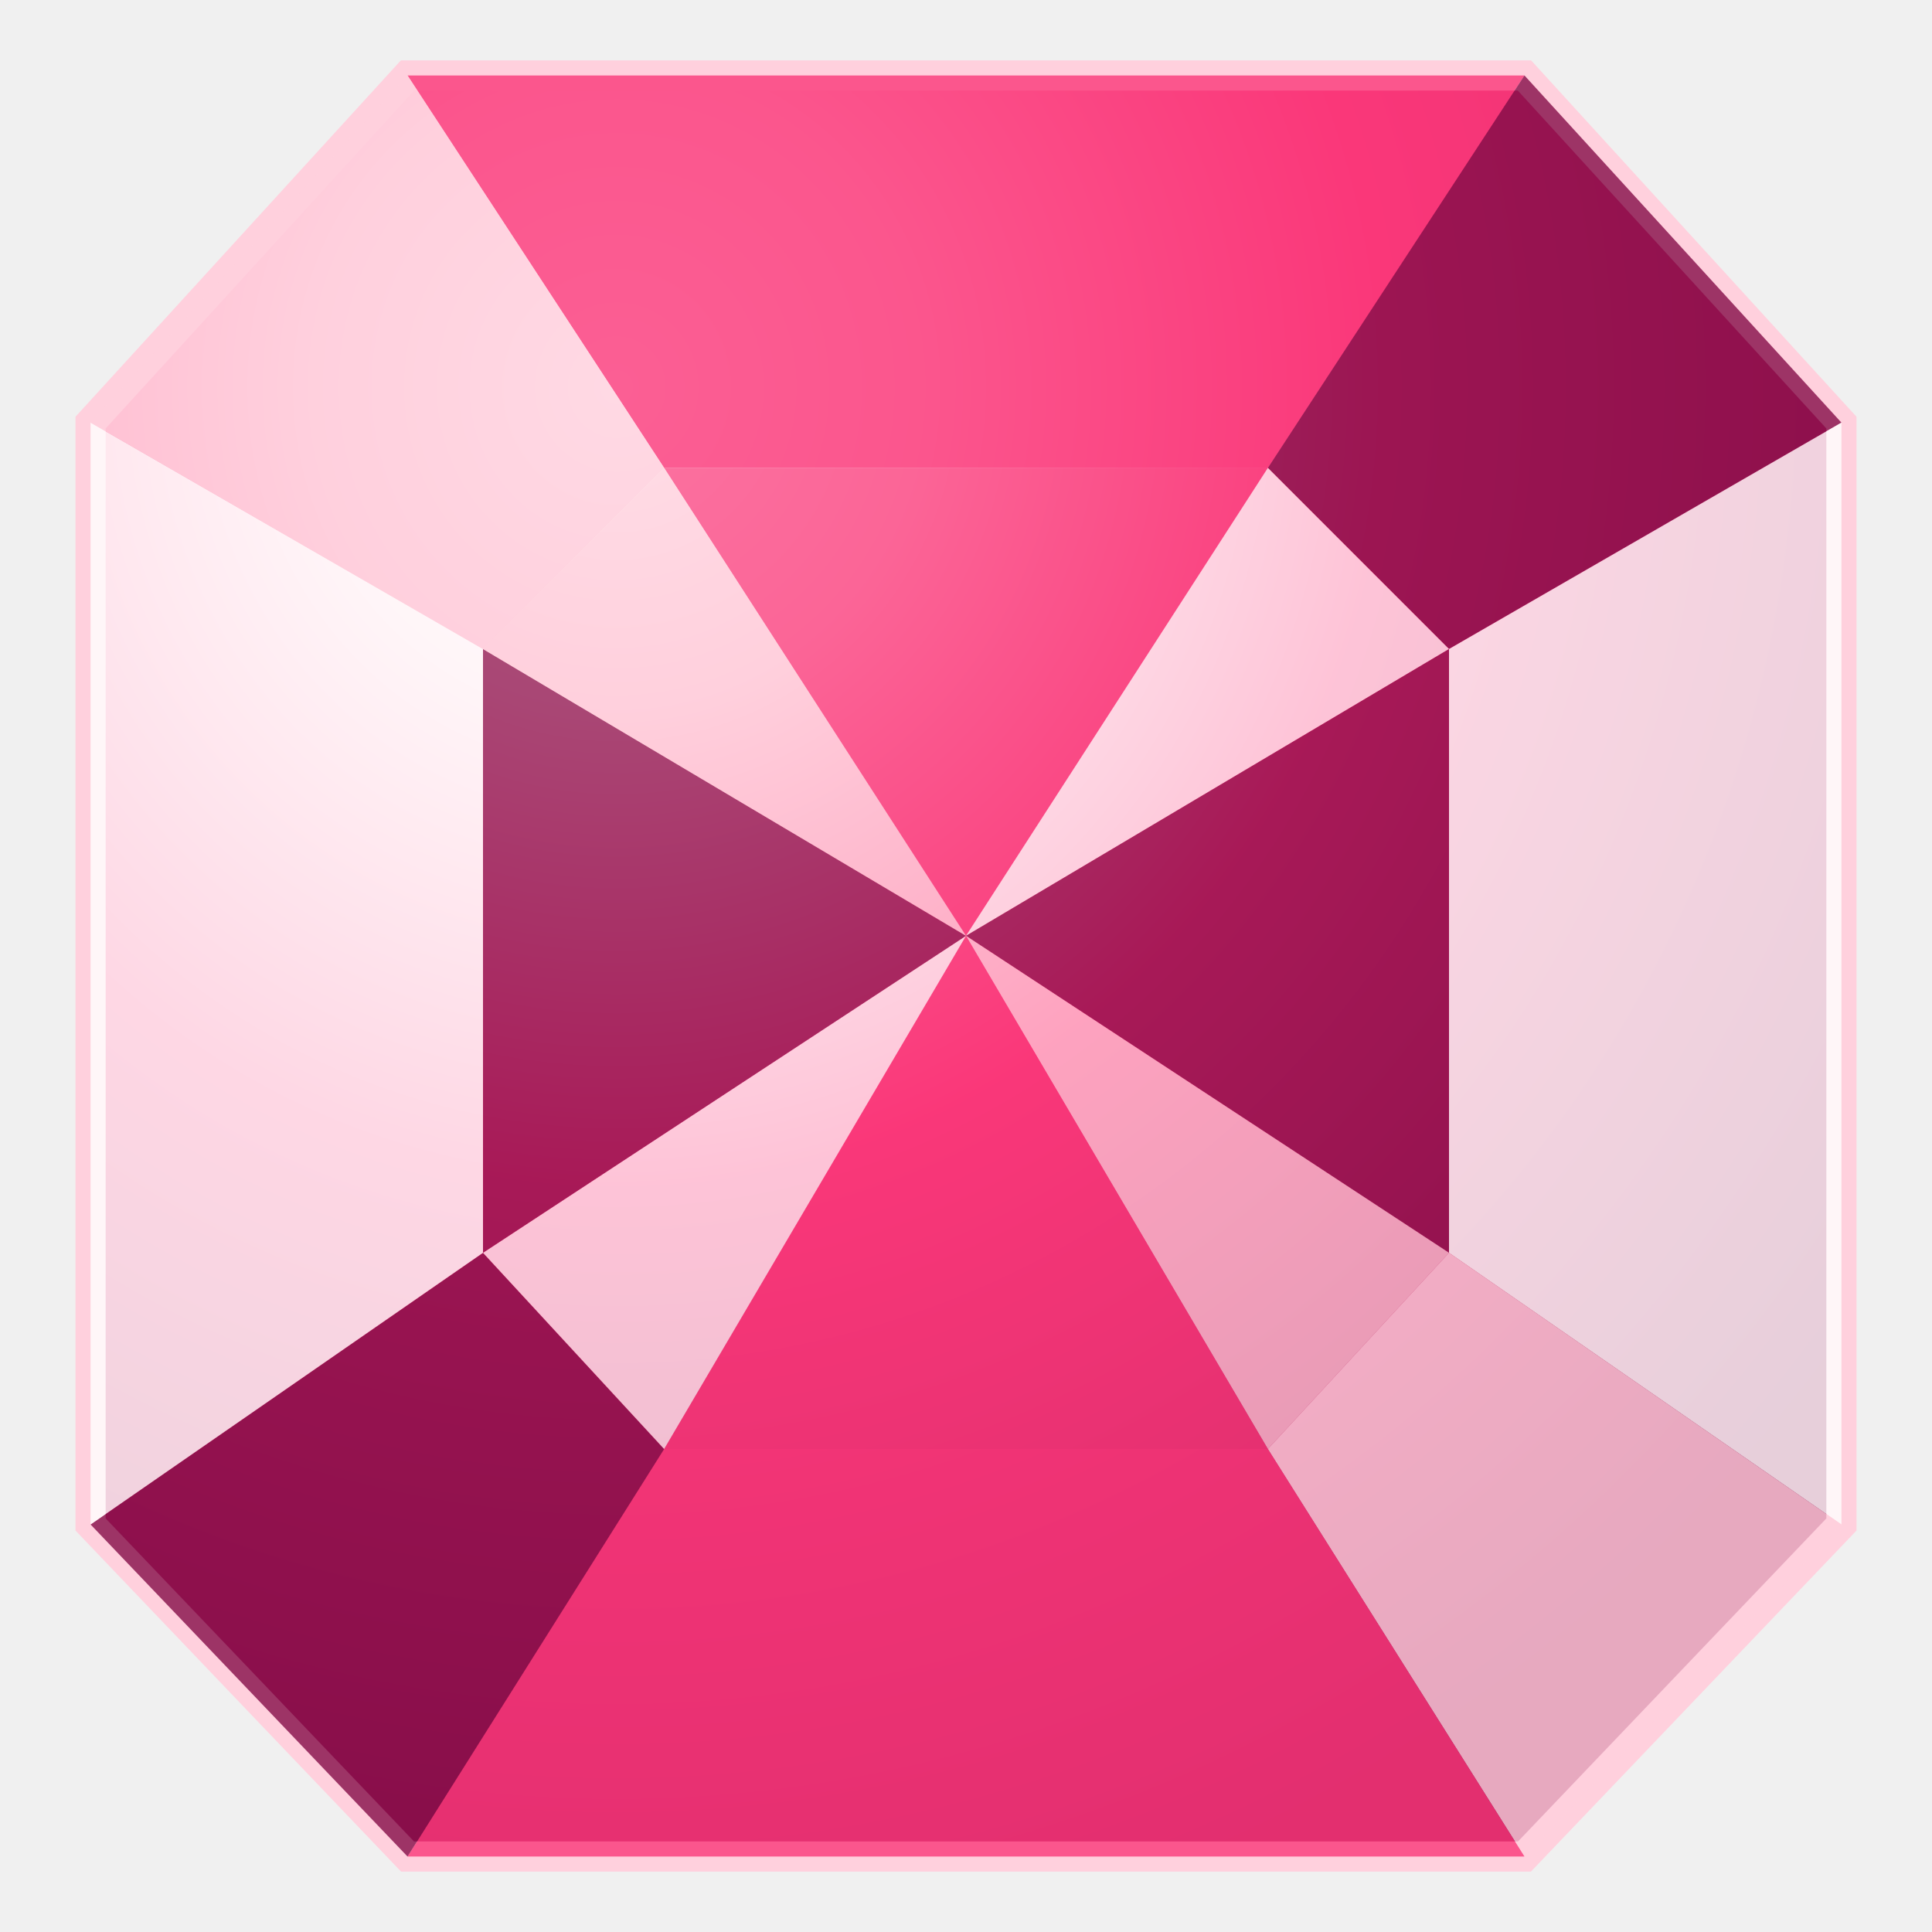
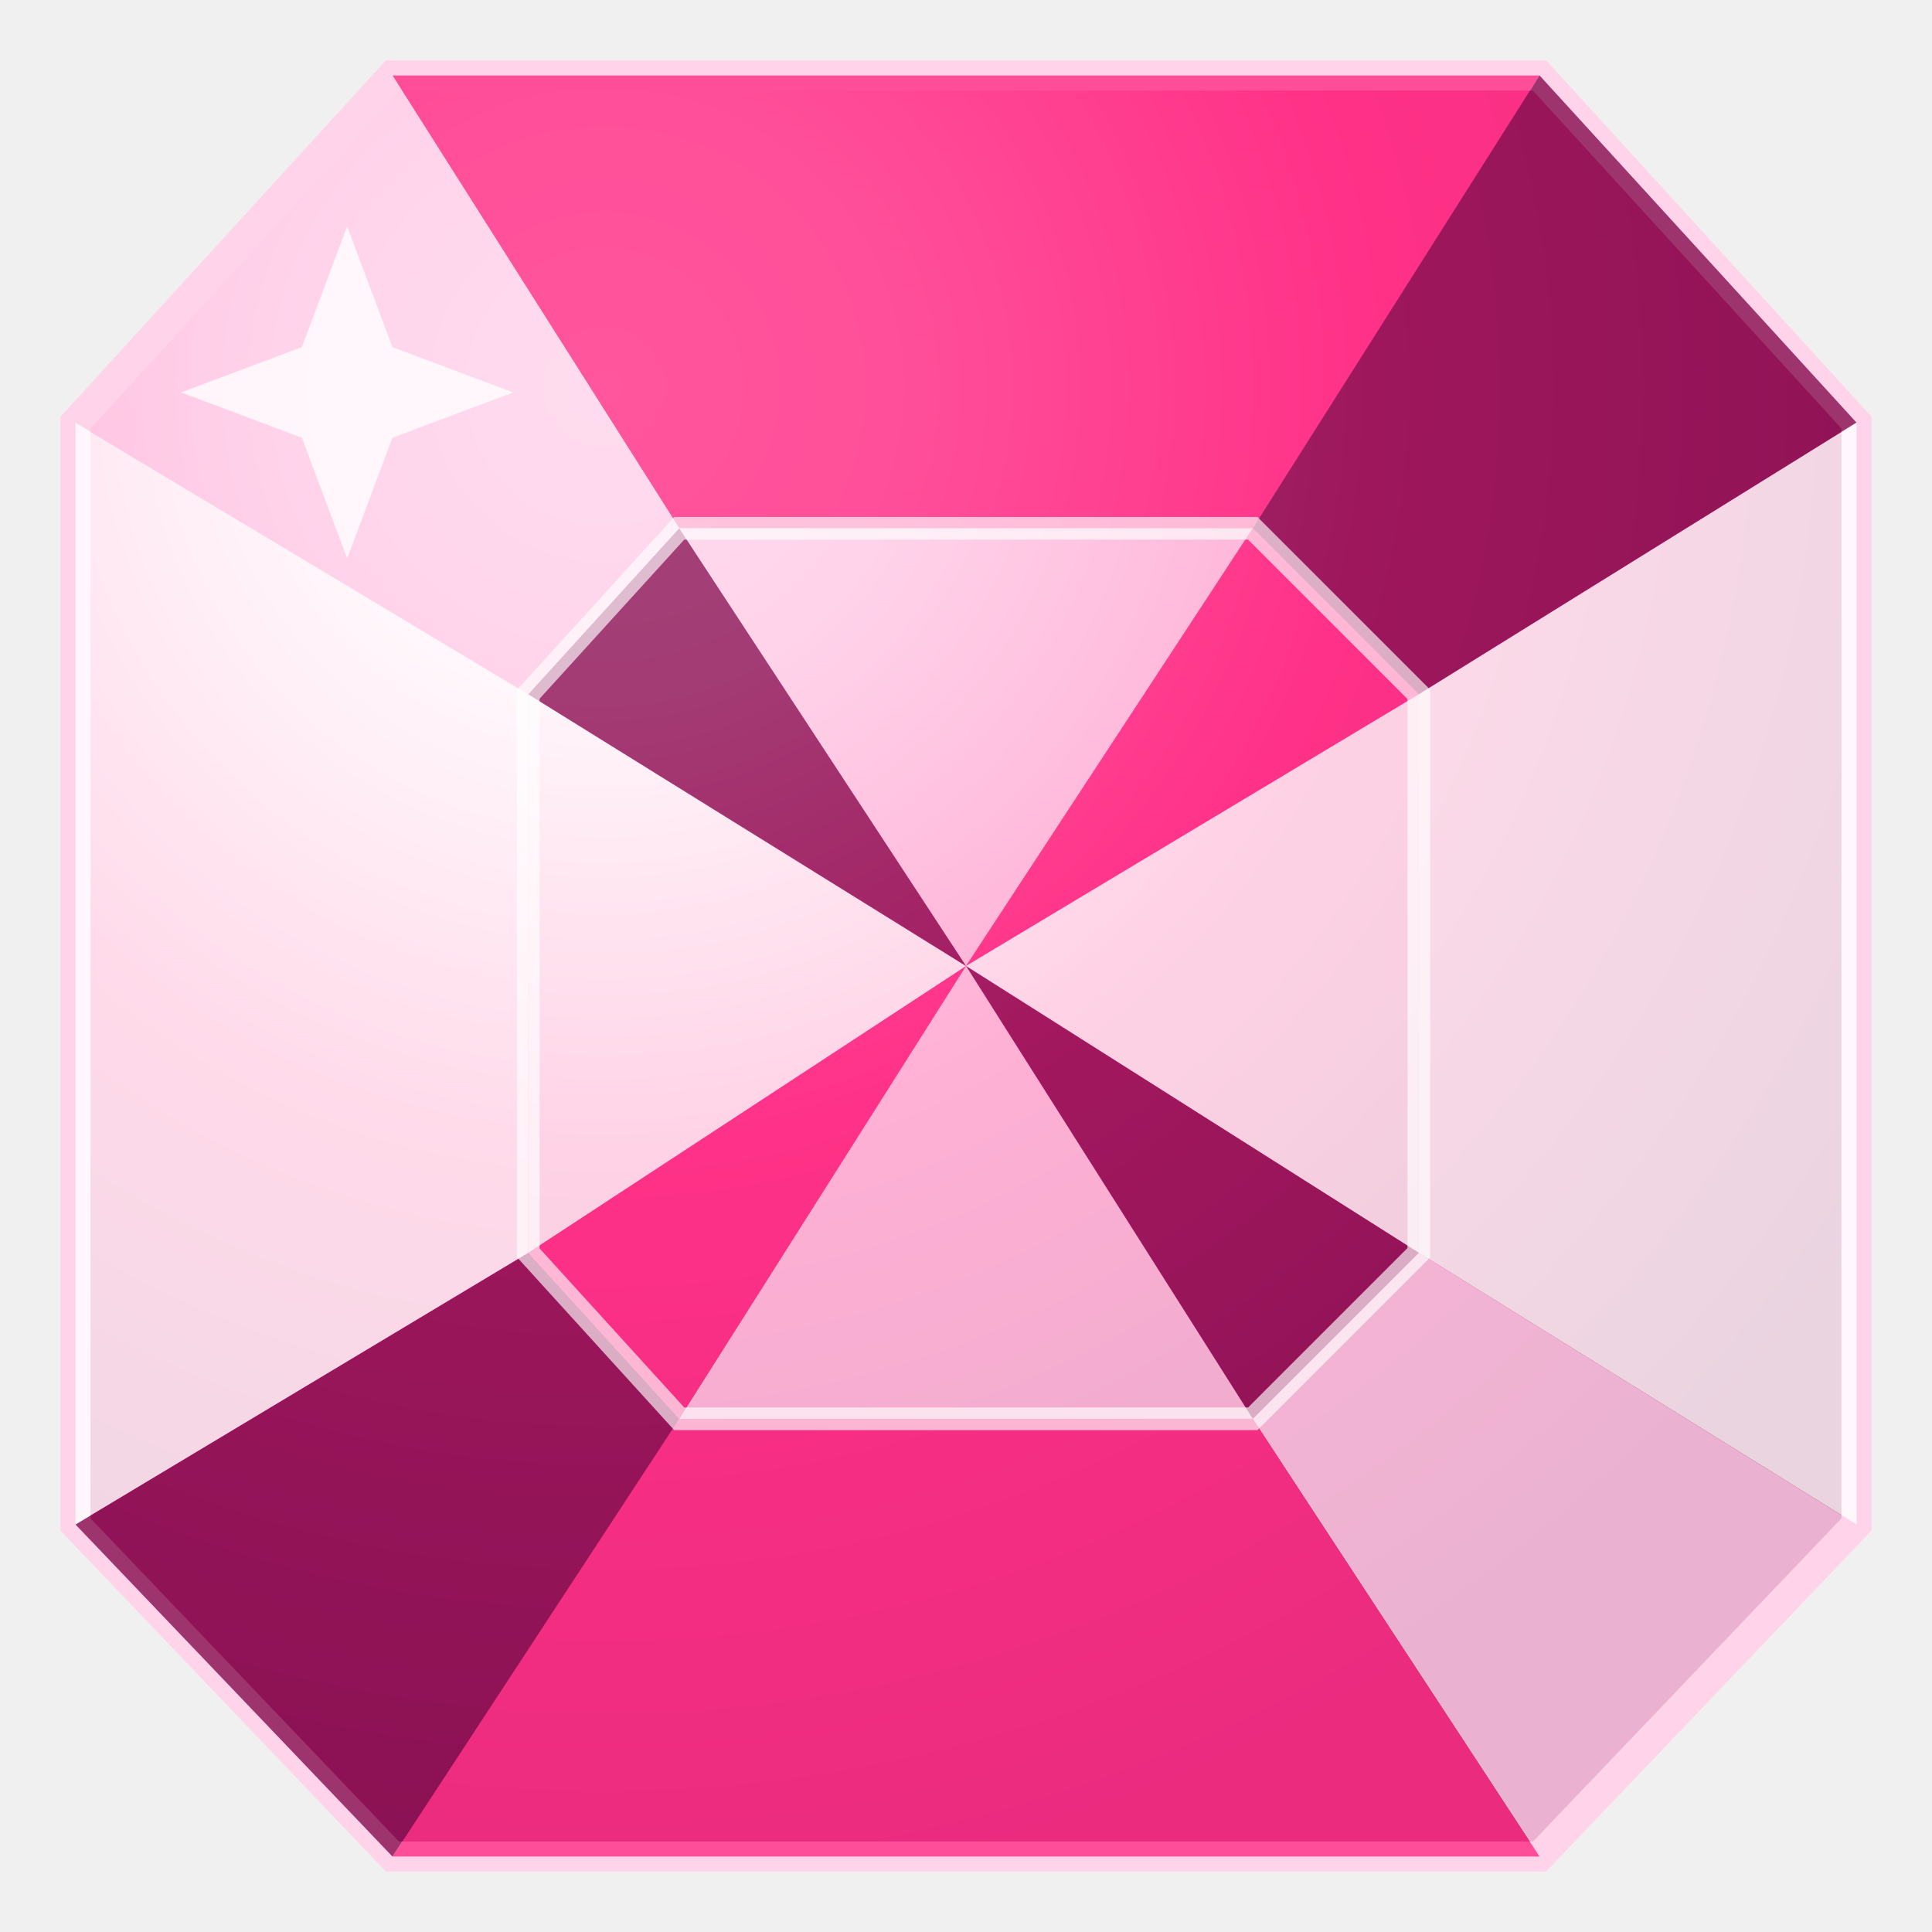
<svg xmlns="http://www.w3.org/2000/svg" viewBox="0 0 128 128">
  <defs>
-     <radialGradient id="s" cx="30%" cy="18%" r="88%">
+     <radialGradient id="body" cx="30%" cy="18%" r="85%">
      <stop stop-color="#fff" />
-       <stop offset=".2" stop-color="#ffd0dd" />
-       <stop offset=".5" stop-color="#fa3779" />
-       <stop offset="1" stop-color="#850d48" />
+       <stop offset=".2" stop-color="#ffd4eb" />
+       <stop offset=".5" stop-color="#ff3188" />
+       <stop offset="1" stop-color="#891153" />
    </radialGradient>
  </defs>
-   <polygon points="27,5 101,5 122,28 122,101 101,123 27,123 6,101 6,28" fill="url(#s)" stroke="#ffd0dd" stroke-width="2" />
-   <polygon points="27,5,101,5,84,31,44,31" fill="#fa3779" opacity=".8" />
-   <polygon points="44,31,84,31,64,62" fill="#fa3779" opacity=".7" />
-   <polygon points="101,5,122,28,96,43,84,31" fill="#850d48" opacity=".8" />
-   <polygon points="84,31,96,43,64,62" fill="#fff" opacity=".7" />
-   <polygon points="122,28,122,101,96,83,96,43" fill="#fff" opacity=".8" />
-   <polygon points="96,43,96,83,64,62" fill="#850d48" opacity=".7" />
-   <polygon points="122,101,101,123,84,96,96,83" fill="#ffd0dd" opacity=".8" />
-   <polygon points="96,83,84,96,64,62" fill="#ffd0dd" opacity=".7" />
-   <polygon points="101,123,27,123,44,96,84,96" fill="#fa3779" opacity=".8" />
-   <polygon points="84,96,44,96,64,62" fill="#fa3779" opacity=".7" />
-   <polygon points="27,123,6,101,32,83,44,96" fill="#850d48" opacity=".8" />
-   <polygon points="44,96,32,83,64,62" fill="#fff" opacity=".7" />
-   <polygon points="6,101,6,28,32,43,32,83" fill="#fff" opacity=".8" />
-   <polygon points="32,83,32,43,64,62" fill="#850d48" opacity=".7" />
-   <polygon points="6,28,27,5,44,31,32,43" fill="#ffd0dd" opacity=".8" />
-   <polygon points="32,43,44,31,64,62" fill="#ffd0dd" opacity=".7" />
+   <polygon points="26,5 102,5 123,28 123,101 102,123 26,123 5,101 5,28" fill="url(#body)" stroke="#ffd4eb" stroke-width="2" />
+   <polygon points="26,5,102,5,83,35,45,35" fill="#ff3188" opacity=".82" />
+   <polygon points="45,35,83,35,64,64" fill="#ffd4eb" opacity=".78" />
+   <polygon points="102,5,123,28,94,46,83,35" fill="#891153" opacity=".82" />
+   <polygon points="83,35,94,46,64,64" fill="#ff3188" opacity=".78" />
+   <polygon points="123,28,123,101,94,83,94,46" fill="#fff" opacity=".82" />
+   <polygon points="94,46,94,83,64,64" fill="#fff" opacity=".78" />
+   <polygon points="123,101,102,123,83,94,94,83" fill="#ffd4eb" opacity=".82" />
+   <polygon points="94,83,83,94,64,64" fill="#891153" opacity=".78" />
+   <polygon points="102,123,26,123,45,94,83,94" fill="#ff3188" opacity=".82" />
+   <polygon points="83,94,45,94,64,64" fill="#ffd4eb" opacity=".78" />
+   <polygon points="26,123,5,101,35,83,45,94" fill="#891153" opacity=".82" />
+   <polygon points="45,94,35,83,64,64" fill="#ff3188" opacity=".78" />
+   <polygon points="5,101,5,28,35,46,35,83" fill="#fff" opacity=".82" />
+   <polygon points="35,83,35,46,64,64" fill="#fff" opacity=".78" />
+   <polygon points="5,28,26,5,45,35,35,46" fill="#ffd4eb" opacity=".82" />
+   <polygon points="35,46,45,35,64,64" fill="#891153" opacity=".78" />
+   <polygon points="45,35 83,35 94,46 94,83 83,94 45,94 35,83 35,46" fill="none" stroke="#fff" stroke-opacity=".65" stroke-width="1.5" />
+   <path d="M20 23l3-8 3 8 8 3-8 3-3 8-3-8-8-3Z" fill="#fff" opacity=".8" />
</svg>
